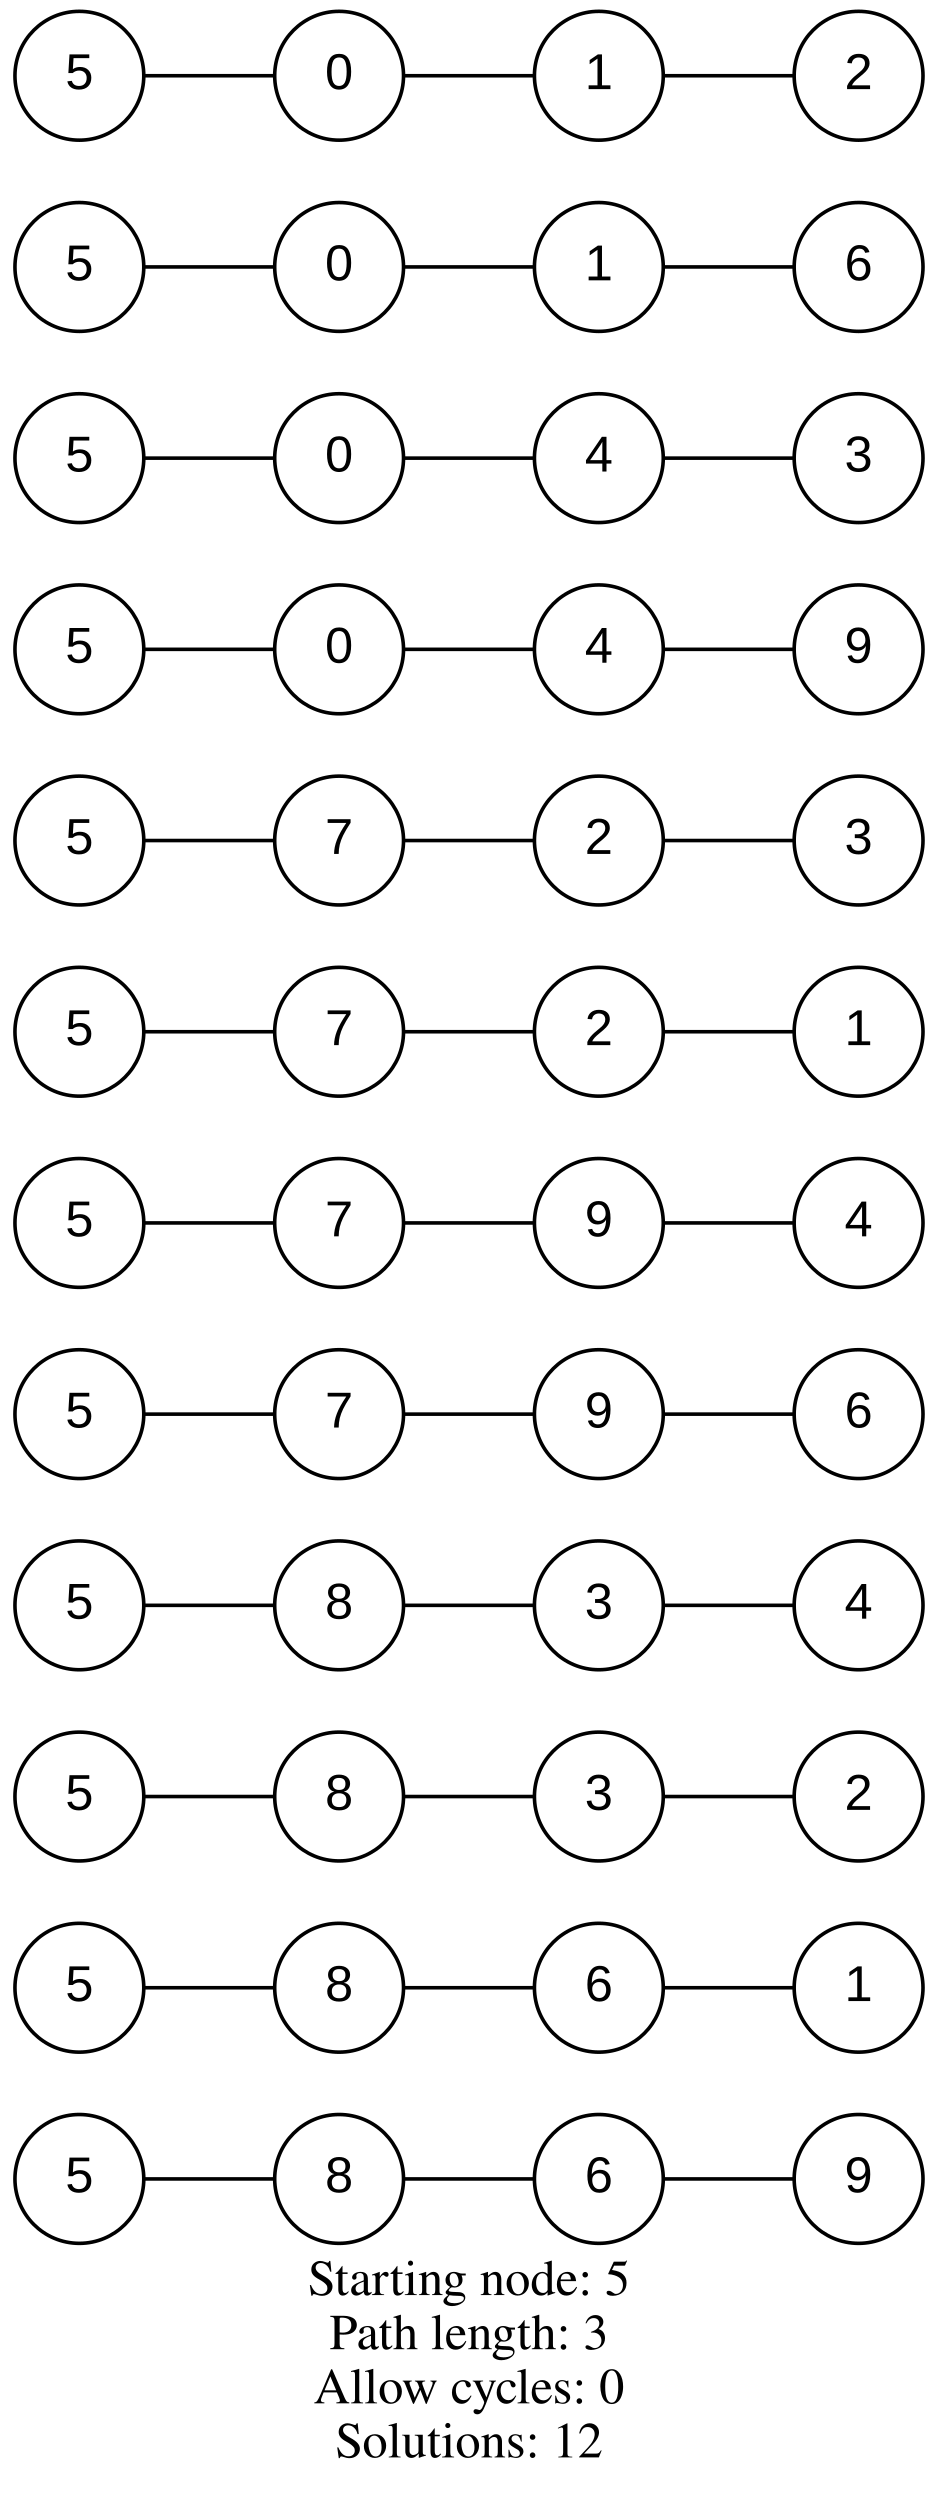
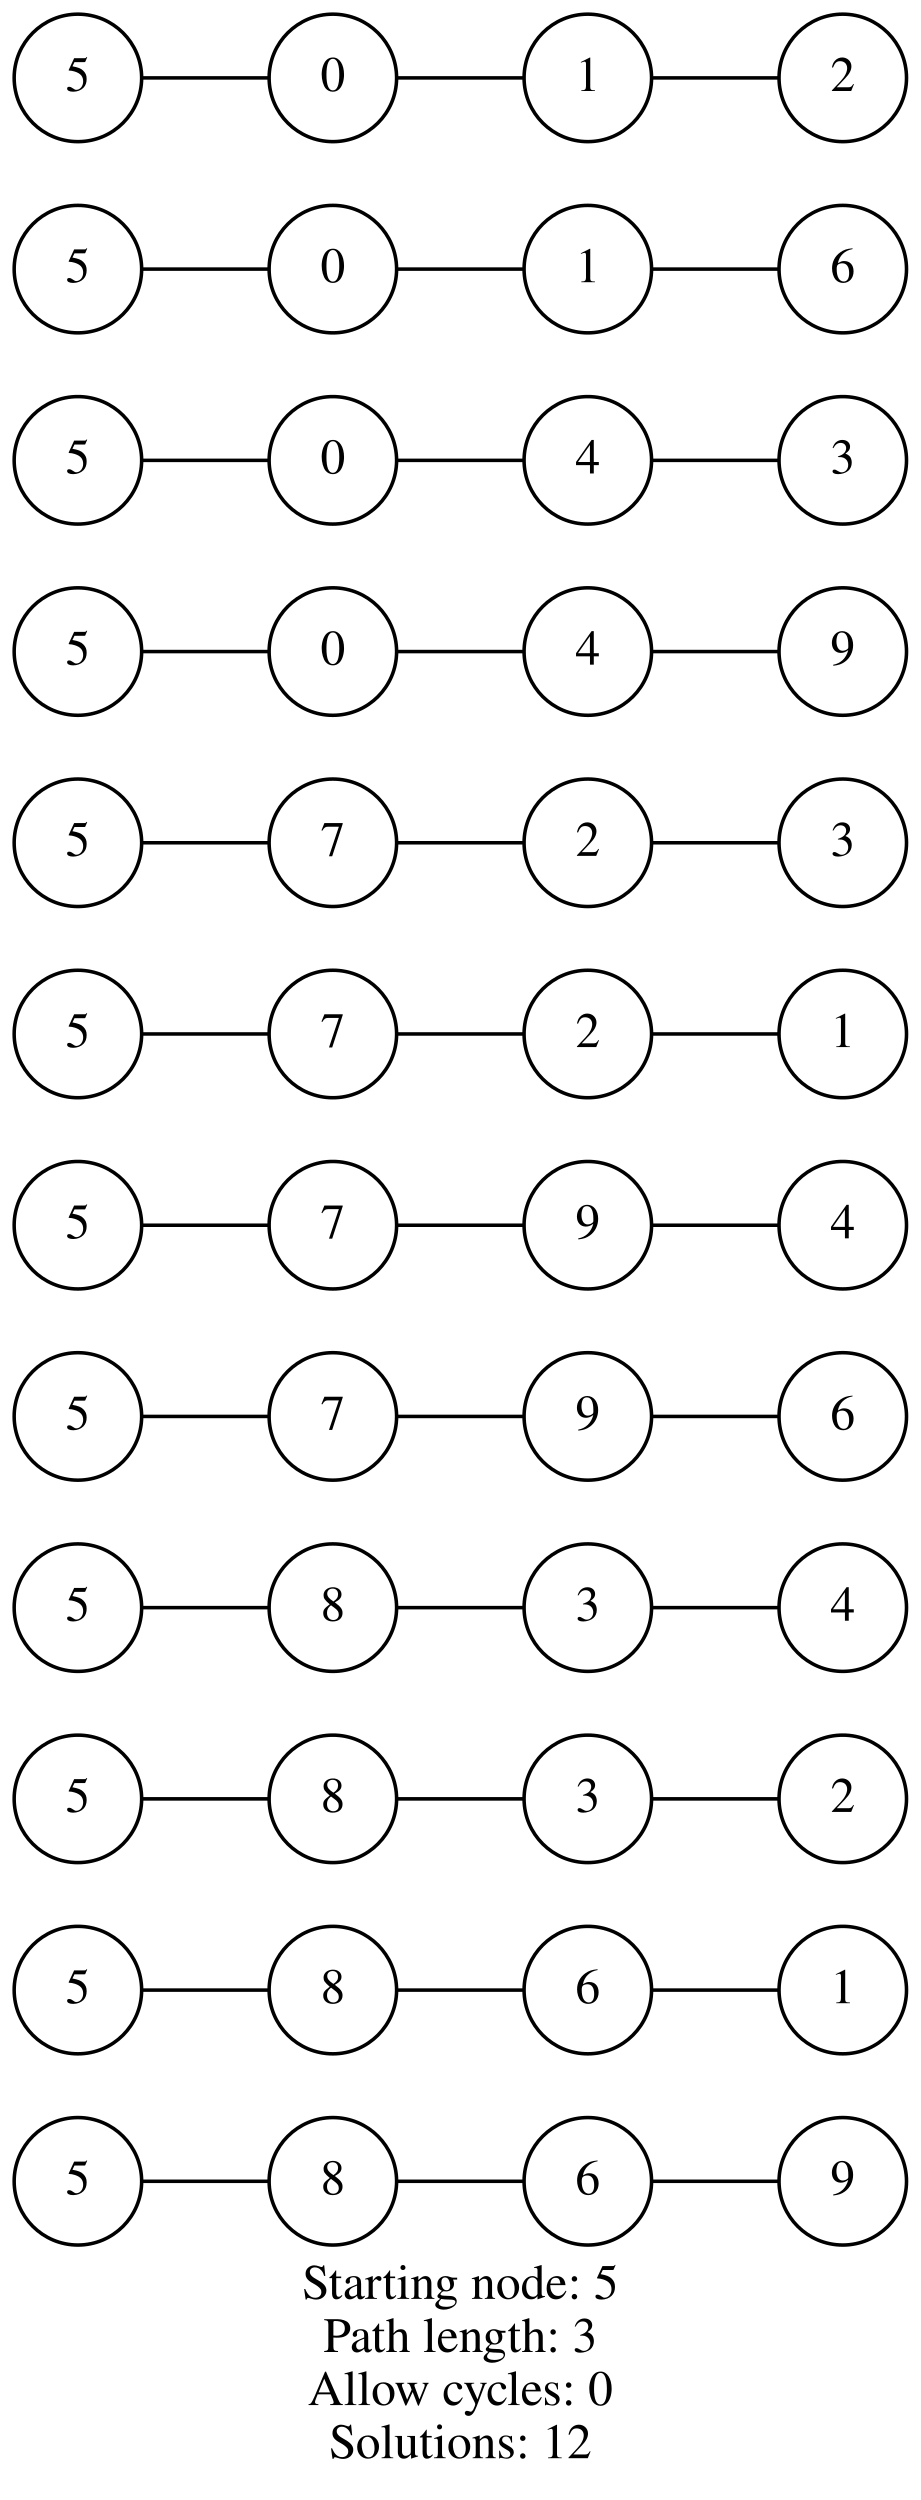
- <svg xmlns="http://www.w3.org/2000/svg" width="260pt" height="693pt" viewBox="0.00 0.00 260.00 693.00">
-   <g id="graph0" class="graph" transform="scale(1 1) rotate(0) translate(4 689)">
-     <polygon fill="white" stroke="white" points="-4,5 -4,-689 257,-689 257,5 -4,5" />
+ <svg xmlns="http://www.w3.org/2000/svg" width="260pt" height="706pt" viewBox="0.00 0.00 260.00 706.00">
+   <g id="graph0" class="graph" transform="scale(1 1) rotate(0) translate(4 702)">
+     <polygon fill="white" stroke="white" points="-4,5 -4,-702 257,-702 257,5 -4,5" />
    <text text-anchor="middle" x="126" y="-52.8" font-family="Times,serif" font-size="14.00">Starting node: 5</text>
    <text text-anchor="middle" x="126" y="-37.8" font-family="Times,serif" font-size="14.00">Path length: 3</text>
    <text text-anchor="middle" x="126" y="-22.8" font-family="Times,serif" font-size="14.00">Allow cycles: 0</text>
    <text text-anchor="middle" x="126" y="-7.8" font-family="Times,serif" font-size="14.00">Solutions: 12</text>
    <g id="node1" class="node">
-       <ellipse fill="none" stroke="black" cx="18" cy="-85" rx="17.857" ry="17.857" />
-       <text text-anchor="middle" x="18" y="-81.3" font-family="Arial" font-size="14.00">5</text>
+       <ellipse fill="none" stroke="black" cx="18" cy="-86" rx="18" ry="18" />
+       <text text-anchor="middle" x="18" y="-82.3" font-family="Times,serif" font-size="14.00">5</text>
    </g>
    <g id="node2" class="node">
-       <ellipse fill="none" stroke="black" cx="90" cy="-85" rx="17.857" ry="17.857" />
-       <text text-anchor="middle" x="90" y="-81.3" font-family="Arial" font-size="14.00">8</text>
+       <ellipse fill="none" stroke="black" cx="90" cy="-86" rx="18" ry="18" />
+       <text text-anchor="middle" x="90" y="-82.3" font-family="Times,serif" font-size="14.00">8</text>
    </g>
    <g id="edge1" class="edge">
-       <path fill="none" stroke="black" d="M35.945,-85C46.951,-85 61.236,-85 72.211,-85" />
+       <path fill="none" stroke="black" d="M36.303,-86C47.154,-86 61.083,-86 71.896,-86" />
    </g>
    <g id="node3" class="node">
-       <ellipse fill="none" stroke="black" cx="162" cy="-85" rx="17.857" ry="17.857" />
-       <text text-anchor="middle" x="162" y="-81.3" font-family="Arial" font-size="14.00">6</text>
+       <ellipse fill="none" stroke="black" cx="162" cy="-86" rx="18" ry="18" />
+       <text text-anchor="middle" x="162" y="-82.3" font-family="Times,serif" font-size="14.00">6</text>
    </g>
    <g id="edge2" class="edge">
-       <path fill="none" stroke="black" d="M107.945,-85C118.951,-85 133.236,-85 144.211,-85" />
+       <path fill="none" stroke="black" d="M108.303,-86C119.154,-86 133.083,-86 143.896,-86" />
    </g>
    <g id="node4" class="node">
-       <ellipse fill="none" stroke="black" cx="234" cy="-85" rx="17.857" ry="17.857" />
-       <text text-anchor="middle" x="234" y="-81.3" font-family="Arial" font-size="14.00">9</text>
+       <ellipse fill="none" stroke="black" cx="234" cy="-86" rx="18" ry="18" />
+       <text text-anchor="middle" x="234" y="-82.3" font-family="Times,serif" font-size="14.00">9</text>
    </g>
    <g id="edge3" class="edge">
-       <path fill="none" stroke="black" d="M179.945,-85C190.951,-85 205.236,-85 216.211,-85" />
+       <path fill="none" stroke="black" d="M180.303,-86C191.154,-86 205.083,-86 215.896,-86" />
    </g>
    <g id="node5" class="node">
-       <ellipse fill="none" stroke="black" cx="18" cy="-138" rx="17.857" ry="17.857" />
-       <text text-anchor="middle" x="18" y="-134.3" font-family="Arial" font-size="14.00">5</text>
+       <ellipse fill="none" stroke="black" cx="18" cy="-140" rx="18" ry="18" />
+       <text text-anchor="middle" x="18" y="-136.3" font-family="Times,serif" font-size="14.00">5</text>
    </g>
    <g id="node6" class="node">
-       <ellipse fill="none" stroke="black" cx="90" cy="-138" rx="17.857" ry="17.857" />
-       <text text-anchor="middle" x="90" y="-134.3" font-family="Arial" font-size="14.00">8</text>
+       <ellipse fill="none" stroke="black" cx="90" cy="-140" rx="18" ry="18" />
+       <text text-anchor="middle" x="90" y="-136.3" font-family="Times,serif" font-size="14.00">8</text>
    </g>
    <g id="edge4" class="edge">
-       <path fill="none" stroke="black" d="M35.945,-138C46.951,-138 61.236,-138 72.211,-138" />
+       <path fill="none" stroke="black" d="M36.303,-140C47.154,-140 61.083,-140 71.896,-140" />
    </g>
    <g id="node7" class="node">
-       <ellipse fill="none" stroke="black" cx="162" cy="-138" rx="17.857" ry="17.857" />
-       <text text-anchor="middle" x="162" y="-134.3" font-family="Arial" font-size="14.00">6</text>
+       <ellipse fill="none" stroke="black" cx="162" cy="-140" rx="18" ry="18" />
+       <text text-anchor="middle" x="162" y="-136.3" font-family="Times,serif" font-size="14.00">6</text>
    </g>
    <g id="edge5" class="edge">
-       <path fill="none" stroke="black" d="M107.945,-138C118.951,-138 133.236,-138 144.211,-138" />
+       <path fill="none" stroke="black" d="M108.303,-140C119.154,-140 133.083,-140 143.896,-140" />
    </g>
    <g id="node8" class="node">
-       <ellipse fill="none" stroke="black" cx="234" cy="-138" rx="17.857" ry="17.857" />
-       <text text-anchor="middle" x="234" y="-134.3" font-family="Arial" font-size="14.00">1</text>
+       <ellipse fill="none" stroke="black" cx="234" cy="-140" rx="18" ry="18" />
+       <text text-anchor="middle" x="234" y="-136.3" font-family="Times,serif" font-size="14.00">1</text>
    </g>
    <g id="edge6" class="edge">
-       <path fill="none" stroke="black" d="M179.945,-138C190.951,-138 205.236,-138 216.211,-138" />
+       <path fill="none" stroke="black" d="M180.303,-140C191.154,-140 205.083,-140 215.896,-140" />
    </g>
    <g id="node9" class="node">
-       <ellipse fill="none" stroke="black" cx="18" cy="-191" rx="17.857" ry="17.857" />
-       <text text-anchor="middle" x="18" y="-187.3" font-family="Arial" font-size="14.00">5</text>
+       <ellipse fill="none" stroke="black" cx="18" cy="-194" rx="18" ry="18" />
+       <text text-anchor="middle" x="18" y="-190.3" font-family="Times,serif" font-size="14.00">5</text>
    </g>
    <g id="node10" class="node">
-       <ellipse fill="none" stroke="black" cx="90" cy="-191" rx="17.857" ry="17.857" />
-       <text text-anchor="middle" x="90" y="-187.3" font-family="Arial" font-size="14.00">8</text>
+       <ellipse fill="none" stroke="black" cx="90" cy="-194" rx="18" ry="18" />
+       <text text-anchor="middle" x="90" y="-190.3" font-family="Times,serif" font-size="14.00">8</text>
    </g>
    <g id="edge7" class="edge">
-       <path fill="none" stroke="black" d="M35.945,-191C46.951,-191 61.236,-191 72.211,-191" />
+       <path fill="none" stroke="black" d="M36.303,-194C47.154,-194 61.083,-194 71.896,-194" />
    </g>
    <g id="node11" class="node">
-       <ellipse fill="none" stroke="black" cx="162" cy="-191" rx="17.857" ry="17.857" />
-       <text text-anchor="middle" x="162" y="-187.3" font-family="Arial" font-size="14.00">3</text>
+       <ellipse fill="none" stroke="black" cx="162" cy="-194" rx="18" ry="18" />
+       <text text-anchor="middle" x="162" y="-190.3" font-family="Times,serif" font-size="14.00">3</text>
    </g>
    <g id="edge8" class="edge">
-       <path fill="none" stroke="black" d="M107.945,-191C118.951,-191 133.236,-191 144.211,-191" />
+       <path fill="none" stroke="black" d="M108.303,-194C119.154,-194 133.083,-194 143.896,-194" />
    </g>
    <g id="node12" class="node">
-       <ellipse fill="none" stroke="black" cx="234" cy="-191" rx="17.857" ry="17.857" />
-       <text text-anchor="middle" x="234" y="-187.3" font-family="Arial" font-size="14.00">2</text>
+       <ellipse fill="none" stroke="black" cx="234" cy="-194" rx="18" ry="18" />
+       <text text-anchor="middle" x="234" y="-190.3" font-family="Times,serif" font-size="14.00">2</text>
    </g>
    <g id="edge9" class="edge">
-       <path fill="none" stroke="black" d="M179.945,-191C190.951,-191 205.236,-191 216.211,-191" />
+       <path fill="none" stroke="black" d="M180.303,-194C191.154,-194 205.083,-194 215.896,-194" />
    </g>
    <g id="node13" class="node">
-       <ellipse fill="none" stroke="black" cx="18" cy="-244" rx="17.857" ry="17.857" />
-       <text text-anchor="middle" x="18" y="-240.3" font-family="Arial" font-size="14.00">5</text>
+       <ellipse fill="none" stroke="black" cx="18" cy="-248" rx="18" ry="18" />
+       <text text-anchor="middle" x="18" y="-244.3" font-family="Times,serif" font-size="14.00">5</text>
    </g>
    <g id="node14" class="node">
-       <ellipse fill="none" stroke="black" cx="90" cy="-244" rx="17.857" ry="17.857" />
-       <text text-anchor="middle" x="90" y="-240.3" font-family="Arial" font-size="14.00">8</text>
+       <ellipse fill="none" stroke="black" cx="90" cy="-248" rx="18" ry="18" />
+       <text text-anchor="middle" x="90" y="-244.3" font-family="Times,serif" font-size="14.00">8</text>
    </g>
    <g id="edge10" class="edge">
-       <path fill="none" stroke="black" d="M35.945,-244C46.951,-244 61.236,-244 72.211,-244" />
+       <path fill="none" stroke="black" d="M36.303,-248C47.154,-248 61.083,-248 71.896,-248" />
    </g>
    <g id="node15" class="node">
-       <ellipse fill="none" stroke="black" cx="162" cy="-244" rx="17.857" ry="17.857" />
-       <text text-anchor="middle" x="162" y="-240.3" font-family="Arial" font-size="14.00">3</text>
+       <ellipse fill="none" stroke="black" cx="162" cy="-248" rx="18" ry="18" />
+       <text text-anchor="middle" x="162" y="-244.3" font-family="Times,serif" font-size="14.00">3</text>
    </g>
    <g id="edge11" class="edge">
-       <path fill="none" stroke="black" d="M107.945,-244C118.951,-244 133.236,-244 144.211,-244" />
+       <path fill="none" stroke="black" d="M108.303,-248C119.154,-248 133.083,-248 143.896,-248" />
    </g>
    <g id="node16" class="node">
-       <ellipse fill="none" stroke="black" cx="234" cy="-244" rx="17.857" ry="17.857" />
-       <text text-anchor="middle" x="234" y="-240.3" font-family="Arial" font-size="14.00">4</text>
+       <ellipse fill="none" stroke="black" cx="234" cy="-248" rx="18" ry="18" />
+       <text text-anchor="middle" x="234" y="-244.3" font-family="Times,serif" font-size="14.00">4</text>
    </g>
    <g id="edge12" class="edge">
-       <path fill="none" stroke="black" d="M179.945,-244C190.951,-244 205.236,-244 216.211,-244" />
+       <path fill="none" stroke="black" d="M180.303,-248C191.154,-248 205.083,-248 215.896,-248" />
    </g>
    <g id="node17" class="node">
-       <ellipse fill="none" stroke="black" cx="18" cy="-297" rx="17.857" ry="17.857" />
-       <text text-anchor="middle" x="18" y="-293.3" font-family="Arial" font-size="14.00">5</text>
+       <ellipse fill="none" stroke="black" cx="18" cy="-302" rx="18" ry="18" />
+       <text text-anchor="middle" x="18" y="-298.3" font-family="Times,serif" font-size="14.00">5</text>
    </g>
    <g id="node18" class="node">
-       <ellipse fill="none" stroke="black" cx="90" cy="-297" rx="17.857" ry="17.857" />
-       <text text-anchor="middle" x="90" y="-293.3" font-family="Arial" font-size="14.00">7</text>
+       <ellipse fill="none" stroke="black" cx="90" cy="-302" rx="18" ry="18" />
+       <text text-anchor="middle" x="90" y="-298.3" font-family="Times,serif" font-size="14.00">7</text>
    </g>
    <g id="edge13" class="edge">
-       <path fill="none" stroke="black" d="M35.945,-297C46.951,-297 61.236,-297 72.211,-297" />
+       <path fill="none" stroke="black" d="M36.303,-302C47.154,-302 61.083,-302 71.896,-302" />
    </g>
    <g id="node19" class="node">
-       <ellipse fill="none" stroke="black" cx="162" cy="-297" rx="17.857" ry="17.857" />
-       <text text-anchor="middle" x="162" y="-293.3" font-family="Arial" font-size="14.00">9</text>
+       <ellipse fill="none" stroke="black" cx="162" cy="-302" rx="18" ry="18" />
+       <text text-anchor="middle" x="162" y="-298.3" font-family="Times,serif" font-size="14.00">9</text>
    </g>
    <g id="edge14" class="edge">
-       <path fill="none" stroke="black" d="M107.945,-297C118.951,-297 133.236,-297 144.211,-297" />
+       <path fill="none" stroke="black" d="M108.303,-302C119.154,-302 133.083,-302 143.896,-302" />
    </g>
    <g id="node20" class="node">
-       <ellipse fill="none" stroke="black" cx="234" cy="-297" rx="17.857" ry="17.857" />
-       <text text-anchor="middle" x="234" y="-293.3" font-family="Arial" font-size="14.00">6</text>
+       <ellipse fill="none" stroke="black" cx="234" cy="-302" rx="18" ry="18" />
+       <text text-anchor="middle" x="234" y="-298.3" font-family="Times,serif" font-size="14.00">6</text>
    </g>
    <g id="edge15" class="edge">
-       <path fill="none" stroke="black" d="M179.945,-297C190.951,-297 205.236,-297 216.211,-297" />
+       <path fill="none" stroke="black" d="M180.303,-302C191.154,-302 205.083,-302 215.896,-302" />
    </g>
    <g id="node21" class="node">
-       <ellipse fill="none" stroke="black" cx="18" cy="-350" rx="17.857" ry="17.857" />
-       <text text-anchor="middle" x="18" y="-346.3" font-family="Arial" font-size="14.00">5</text>
+       <ellipse fill="none" stroke="black" cx="18" cy="-356" rx="18" ry="18" />
+       <text text-anchor="middle" x="18" y="-352.3" font-family="Times,serif" font-size="14.00">5</text>
    </g>
    <g id="node22" class="node">
-       <ellipse fill="none" stroke="black" cx="90" cy="-350" rx="17.857" ry="17.857" />
-       <text text-anchor="middle" x="90" y="-346.3" font-family="Arial" font-size="14.00">7</text>
+       <ellipse fill="none" stroke="black" cx="90" cy="-356" rx="18" ry="18" />
+       <text text-anchor="middle" x="90" y="-352.3" font-family="Times,serif" font-size="14.00">7</text>
    </g>
    <g id="edge16" class="edge">
-       <path fill="none" stroke="black" d="M35.945,-350C46.951,-350 61.236,-350 72.211,-350" />
+       <path fill="none" stroke="black" d="M36.303,-356C47.154,-356 61.083,-356 71.896,-356" />
    </g>
    <g id="node23" class="node">
-       <ellipse fill="none" stroke="black" cx="162" cy="-350" rx="17.857" ry="17.857" />
-       <text text-anchor="middle" x="162" y="-346.3" font-family="Arial" font-size="14.00">9</text>
+       <ellipse fill="none" stroke="black" cx="162" cy="-356" rx="18" ry="18" />
+       <text text-anchor="middle" x="162" y="-352.3" font-family="Times,serif" font-size="14.00">9</text>
    </g>
    <g id="edge17" class="edge">
-       <path fill="none" stroke="black" d="M107.945,-350C118.951,-350 133.236,-350 144.211,-350" />
+       <path fill="none" stroke="black" d="M108.303,-356C119.154,-356 133.083,-356 143.896,-356" />
    </g>
    <g id="node24" class="node">
-       <ellipse fill="none" stroke="black" cx="234" cy="-350" rx="17.857" ry="17.857" />
-       <text text-anchor="middle" x="234" y="-346.3" font-family="Arial" font-size="14.00">4</text>
+       <ellipse fill="none" stroke="black" cx="234" cy="-356" rx="18" ry="18" />
+       <text text-anchor="middle" x="234" y="-352.3" font-family="Times,serif" font-size="14.00">4</text>
    </g>
    <g id="edge18" class="edge">
-       <path fill="none" stroke="black" d="M179.945,-350C190.951,-350 205.236,-350 216.211,-350" />
+       <path fill="none" stroke="black" d="M180.303,-356C191.154,-356 205.083,-356 215.896,-356" />
    </g>
    <g id="node25" class="node">
-       <ellipse fill="none" stroke="black" cx="18" cy="-403" rx="17.857" ry="17.857" />
-       <text text-anchor="middle" x="18" y="-399.3" font-family="Arial" font-size="14.00">5</text>
+       <ellipse fill="none" stroke="black" cx="18" cy="-410" rx="18" ry="18" />
+       <text text-anchor="middle" x="18" y="-406.3" font-family="Times,serif" font-size="14.00">5</text>
    </g>
    <g id="node26" class="node">
-       <ellipse fill="none" stroke="black" cx="90" cy="-403" rx="17.857" ry="17.857" />
-       <text text-anchor="middle" x="90" y="-399.3" font-family="Arial" font-size="14.00">7</text>
+       <ellipse fill="none" stroke="black" cx="90" cy="-410" rx="18" ry="18" />
+       <text text-anchor="middle" x="90" y="-406.3" font-family="Times,serif" font-size="14.00">7</text>
    </g>
    <g id="edge19" class="edge">
-       <path fill="none" stroke="black" d="M35.945,-403C46.951,-403 61.236,-403 72.211,-403" />
+       <path fill="none" stroke="black" d="M36.303,-410C47.154,-410 61.083,-410 71.896,-410" />
    </g>
    <g id="node27" class="node">
-       <ellipse fill="none" stroke="black" cx="162" cy="-403" rx="17.857" ry="17.857" />
-       <text text-anchor="middle" x="162" y="-399.3" font-family="Arial" font-size="14.00">2</text>
+       <ellipse fill="none" stroke="black" cx="162" cy="-410" rx="18" ry="18" />
+       <text text-anchor="middle" x="162" y="-406.3" font-family="Times,serif" font-size="14.00">2</text>
    </g>
    <g id="edge20" class="edge">
-       <path fill="none" stroke="black" d="M107.945,-403C118.951,-403 133.236,-403 144.211,-403" />
+       <path fill="none" stroke="black" d="M108.303,-410C119.154,-410 133.083,-410 143.896,-410" />
    </g>
    <g id="node28" class="node">
-       <ellipse fill="none" stroke="black" cx="234" cy="-403" rx="17.857" ry="17.857" />
-       <text text-anchor="middle" x="234" y="-399.3" font-family="Arial" font-size="14.00">1</text>
+       <ellipse fill="none" stroke="black" cx="234" cy="-410" rx="18" ry="18" />
+       <text text-anchor="middle" x="234" y="-406.3" font-family="Times,serif" font-size="14.00">1</text>
    </g>
    <g id="edge21" class="edge">
-       <path fill="none" stroke="black" d="M179.945,-403C190.951,-403 205.236,-403 216.211,-403" />
+       <path fill="none" stroke="black" d="M180.303,-410C191.154,-410 205.083,-410 215.896,-410" />
    </g>
    <g id="node29" class="node">
-       <ellipse fill="none" stroke="black" cx="18" cy="-456" rx="17.857" ry="17.857" />
-       <text text-anchor="middle" x="18" y="-452.3" font-family="Arial" font-size="14.00">5</text>
+       <ellipse fill="none" stroke="black" cx="18" cy="-464" rx="18" ry="18" />
+       <text text-anchor="middle" x="18" y="-460.3" font-family="Times,serif" font-size="14.00">5</text>
    </g>
    <g id="node30" class="node">
-       <ellipse fill="none" stroke="black" cx="90" cy="-456" rx="17.857" ry="17.857" />
-       <text text-anchor="middle" x="90" y="-452.3" font-family="Arial" font-size="14.00">7</text>
+       <ellipse fill="none" stroke="black" cx="90" cy="-464" rx="18" ry="18" />
+       <text text-anchor="middle" x="90" y="-460.3" font-family="Times,serif" font-size="14.00">7</text>
    </g>
    <g id="edge22" class="edge">
-       <path fill="none" stroke="black" d="M35.945,-456C46.951,-456 61.236,-456 72.211,-456" />
+       <path fill="none" stroke="black" d="M36.303,-464C47.154,-464 61.083,-464 71.896,-464" />
    </g>
    <g id="node31" class="node">
-       <ellipse fill="none" stroke="black" cx="162" cy="-456" rx="17.857" ry="17.857" />
-       <text text-anchor="middle" x="162" y="-452.3" font-family="Arial" font-size="14.00">2</text>
+       <ellipse fill="none" stroke="black" cx="162" cy="-464" rx="18" ry="18" />
+       <text text-anchor="middle" x="162" y="-460.3" font-family="Times,serif" font-size="14.00">2</text>
    </g>
    <g id="edge23" class="edge">
-       <path fill="none" stroke="black" d="M107.945,-456C118.951,-456 133.236,-456 144.211,-456" />
+       <path fill="none" stroke="black" d="M108.303,-464C119.154,-464 133.083,-464 143.896,-464" />
    </g>
    <g id="node32" class="node">
-       <ellipse fill="none" stroke="black" cx="234" cy="-456" rx="17.857" ry="17.857" />
-       <text text-anchor="middle" x="234" y="-452.3" font-family="Arial" font-size="14.00">3</text>
+       <ellipse fill="none" stroke="black" cx="234" cy="-464" rx="18" ry="18" />
+       <text text-anchor="middle" x="234" y="-460.3" font-family="Times,serif" font-size="14.00">3</text>
    </g>
    <g id="edge24" class="edge">
-       <path fill="none" stroke="black" d="M179.945,-456C190.951,-456 205.236,-456 216.211,-456" />
+       <path fill="none" stroke="black" d="M180.303,-464C191.154,-464 205.083,-464 215.896,-464" />
    </g>
    <g id="node33" class="node">
-       <ellipse fill="none" stroke="black" cx="18" cy="-509" rx="17.857" ry="17.857" />
-       <text text-anchor="middle" x="18" y="-505.3" font-family="Arial" font-size="14.00">5</text>
+       <ellipse fill="none" stroke="black" cx="18" cy="-518" rx="18" ry="18" />
+       <text text-anchor="middle" x="18" y="-514.3" font-family="Times,serif" font-size="14.00">5</text>
    </g>
    <g id="node34" class="node">
-       <ellipse fill="none" stroke="black" cx="90" cy="-509" rx="17.857" ry="17.857" />
-       <text text-anchor="middle" x="90" y="-505.3" font-family="Arial" font-size="14.00">0</text>
+       <ellipse fill="none" stroke="black" cx="90" cy="-518" rx="18" ry="18" />
+       <text text-anchor="middle" x="90" y="-514.3" font-family="Times,serif" font-size="14.00">0</text>
    </g>
    <g id="edge25" class="edge">
-       <path fill="none" stroke="black" d="M35.945,-509C46.951,-509 61.236,-509 72.211,-509" />
+       <path fill="none" stroke="black" d="M36.303,-518C47.154,-518 61.083,-518 71.896,-518" />
    </g>
    <g id="node35" class="node">
-       <ellipse fill="none" stroke="black" cx="162" cy="-509" rx="17.857" ry="17.857" />
-       <text text-anchor="middle" x="162" y="-505.3" font-family="Arial" font-size="14.00">4</text>
+       <ellipse fill="none" stroke="black" cx="162" cy="-518" rx="18" ry="18" />
+       <text text-anchor="middle" x="162" y="-514.3" font-family="Times,serif" font-size="14.00">4</text>
    </g>
    <g id="edge26" class="edge">
-       <path fill="none" stroke="black" d="M107.945,-509C118.951,-509 133.236,-509 144.211,-509" />
+       <path fill="none" stroke="black" d="M108.303,-518C119.154,-518 133.083,-518 143.896,-518" />
    </g>
    <g id="node36" class="node">
-       <ellipse fill="none" stroke="black" cx="234" cy="-509" rx="17.857" ry="17.857" />
-       <text text-anchor="middle" x="234" y="-505.3" font-family="Arial" font-size="14.00">9</text>
+       <ellipse fill="none" stroke="black" cx="234" cy="-518" rx="18" ry="18" />
+       <text text-anchor="middle" x="234" y="-514.3" font-family="Times,serif" font-size="14.00">9</text>
    </g>
    <g id="edge27" class="edge">
-       <path fill="none" stroke="black" d="M179.945,-509C190.951,-509 205.236,-509 216.211,-509" />
+       <path fill="none" stroke="black" d="M180.303,-518C191.154,-518 205.083,-518 215.896,-518" />
    </g>
    <g id="node37" class="node">
-       <ellipse fill="none" stroke="black" cx="18" cy="-562" rx="17.857" ry="17.857" />
-       <text text-anchor="middle" x="18" y="-558.3" font-family="Arial" font-size="14.00">5</text>
+       <ellipse fill="none" stroke="black" cx="18" cy="-572" rx="18" ry="18" />
+       <text text-anchor="middle" x="18" y="-568.3" font-family="Times,serif" font-size="14.00">5</text>
    </g>
    <g id="node38" class="node">
-       <ellipse fill="none" stroke="black" cx="90" cy="-562" rx="17.857" ry="17.857" />
-       <text text-anchor="middle" x="90" y="-558.3" font-family="Arial" font-size="14.00">0</text>
+       <ellipse fill="none" stroke="black" cx="90" cy="-572" rx="18" ry="18" />
+       <text text-anchor="middle" x="90" y="-568.3" font-family="Times,serif" font-size="14.00">0</text>
    </g>
    <g id="edge28" class="edge">
-       <path fill="none" stroke="black" d="M35.945,-562C46.951,-562 61.236,-562 72.211,-562" />
+       <path fill="none" stroke="black" d="M36.303,-572C47.154,-572 61.083,-572 71.896,-572" />
    </g>
    <g id="node39" class="node">
-       <ellipse fill="none" stroke="black" cx="162" cy="-562" rx="17.857" ry="17.857" />
-       <text text-anchor="middle" x="162" y="-558.3" font-family="Arial" font-size="14.00">4</text>
+       <ellipse fill="none" stroke="black" cx="162" cy="-572" rx="18" ry="18" />
+       <text text-anchor="middle" x="162" y="-568.3" font-family="Times,serif" font-size="14.00">4</text>
    </g>
    <g id="edge29" class="edge">
-       <path fill="none" stroke="black" d="M107.945,-562C118.951,-562 133.236,-562 144.211,-562" />
+       <path fill="none" stroke="black" d="M108.303,-572C119.154,-572 133.083,-572 143.896,-572" />
    </g>
    <g id="node40" class="node">
-       <ellipse fill="none" stroke="black" cx="234" cy="-562" rx="17.857" ry="17.857" />
-       <text text-anchor="middle" x="234" y="-558.3" font-family="Arial" font-size="14.00">3</text>
+       <ellipse fill="none" stroke="black" cx="234" cy="-572" rx="18" ry="18" />
+       <text text-anchor="middle" x="234" y="-568.3" font-family="Times,serif" font-size="14.00">3</text>
    </g>
    <g id="edge30" class="edge">
-       <path fill="none" stroke="black" d="M179.945,-562C190.951,-562 205.236,-562 216.211,-562" />
+       <path fill="none" stroke="black" d="M180.303,-572C191.154,-572 205.083,-572 215.896,-572" />
    </g>
    <g id="node41" class="node">
-       <ellipse fill="none" stroke="black" cx="18" cy="-615" rx="17.857" ry="17.857" />
-       <text text-anchor="middle" x="18" y="-611.3" font-family="Arial" font-size="14.00">5</text>
+       <ellipse fill="none" stroke="black" cx="18" cy="-626" rx="18" ry="18" />
+       <text text-anchor="middle" x="18" y="-622.3" font-family="Times,serif" font-size="14.00">5</text>
    </g>
    <g id="node42" class="node">
-       <ellipse fill="none" stroke="black" cx="90" cy="-615" rx="17.857" ry="17.857" />
-       <text text-anchor="middle" x="90" y="-611.3" font-family="Arial" font-size="14.00">0</text>
+       <ellipse fill="none" stroke="black" cx="90" cy="-626" rx="18" ry="18" />
+       <text text-anchor="middle" x="90" y="-622.3" font-family="Times,serif" font-size="14.00">0</text>
    </g>
    <g id="edge31" class="edge">
-       <path fill="none" stroke="black" d="M35.945,-615C46.951,-615 61.236,-615 72.211,-615" />
+       <path fill="none" stroke="black" d="M36.303,-626C47.154,-626 61.083,-626 71.896,-626" />
    </g>
    <g id="node43" class="node">
-       <ellipse fill="none" stroke="black" cx="162" cy="-615" rx="17.857" ry="17.857" />
-       <text text-anchor="middle" x="162" y="-611.3" font-family="Arial" font-size="14.00">1</text>
+       <ellipse fill="none" stroke="black" cx="162" cy="-626" rx="18" ry="18" />
+       <text text-anchor="middle" x="162" y="-622.3" font-family="Times,serif" font-size="14.00">1</text>
    </g>
    <g id="edge32" class="edge">
-       <path fill="none" stroke="black" d="M107.945,-615C118.951,-615 133.236,-615 144.211,-615" />
+       <path fill="none" stroke="black" d="M108.303,-626C119.154,-626 133.083,-626 143.896,-626" />
    </g>
    <g id="node44" class="node">
-       <ellipse fill="none" stroke="black" cx="234" cy="-615" rx="17.857" ry="17.857" />
-       <text text-anchor="middle" x="234" y="-611.3" font-family="Arial" font-size="14.00">6</text>
+       <ellipse fill="none" stroke="black" cx="234" cy="-626" rx="18" ry="18" />
+       <text text-anchor="middle" x="234" y="-622.3" font-family="Times,serif" font-size="14.00">6</text>
    </g>
    <g id="edge33" class="edge">
-       <path fill="none" stroke="black" d="M179.945,-615C190.951,-615 205.236,-615 216.211,-615" />
+       <path fill="none" stroke="black" d="M180.303,-626C191.154,-626 205.083,-626 215.896,-626" />
    </g>
    <g id="node45" class="node">
-       <ellipse fill="none" stroke="black" cx="18" cy="-668" rx="17.857" ry="17.857" />
-       <text text-anchor="middle" x="18" y="-664.3" font-family="Arial" font-size="14.00">5</text>
+       <ellipse fill="none" stroke="black" cx="18" cy="-680" rx="18" ry="18" />
+       <text text-anchor="middle" x="18" y="-676.3" font-family="Times,serif" font-size="14.00">5</text>
    </g>
    <g id="node46" class="node">
-       <ellipse fill="none" stroke="black" cx="90" cy="-668" rx="17.857" ry="17.857" />
-       <text text-anchor="middle" x="90" y="-664.3" font-family="Arial" font-size="14.00">0</text>
+       <ellipse fill="none" stroke="black" cx="90" cy="-680" rx="18" ry="18" />
+       <text text-anchor="middle" x="90" y="-676.3" font-family="Times,serif" font-size="14.00">0</text>
    </g>
    <g id="edge34" class="edge">
-       <path fill="none" stroke="black" d="M35.945,-668C46.951,-668 61.236,-668 72.211,-668" />
+       <path fill="none" stroke="black" d="M36.303,-680C47.154,-680 61.083,-680 71.896,-680" />
    </g>
    <g id="node47" class="node">
-       <ellipse fill="none" stroke="black" cx="162" cy="-668" rx="17.857" ry="17.857" />
-       <text text-anchor="middle" x="162" y="-664.3" font-family="Arial" font-size="14.00">1</text>
+       <ellipse fill="none" stroke="black" cx="162" cy="-680" rx="18" ry="18" />
+       <text text-anchor="middle" x="162" y="-676.3" font-family="Times,serif" font-size="14.00">1</text>
    </g>
    <g id="edge35" class="edge">
-       <path fill="none" stroke="black" d="M107.945,-668C118.951,-668 133.236,-668 144.211,-668" />
+       <path fill="none" stroke="black" d="M108.303,-680C119.154,-680 133.083,-680 143.896,-680" />
    </g>
    <g id="node48" class="node">
-       <ellipse fill="none" stroke="black" cx="234" cy="-668" rx="17.857" ry="17.857" />
-       <text text-anchor="middle" x="234" y="-664.3" font-family="Arial" font-size="14.00">2</text>
+       <ellipse fill="none" stroke="black" cx="234" cy="-680" rx="18" ry="18" />
+       <text text-anchor="middle" x="234" y="-676.3" font-family="Times,serif" font-size="14.00">2</text>
    </g>
    <g id="edge36" class="edge">
-       <path fill="none" stroke="black" d="M179.945,-668C190.951,-668 205.236,-668 216.211,-668" />
+       <path fill="none" stroke="black" d="M180.303,-680C191.154,-680 205.083,-680 215.896,-680" />
    </g>
  </g>
</svg>
